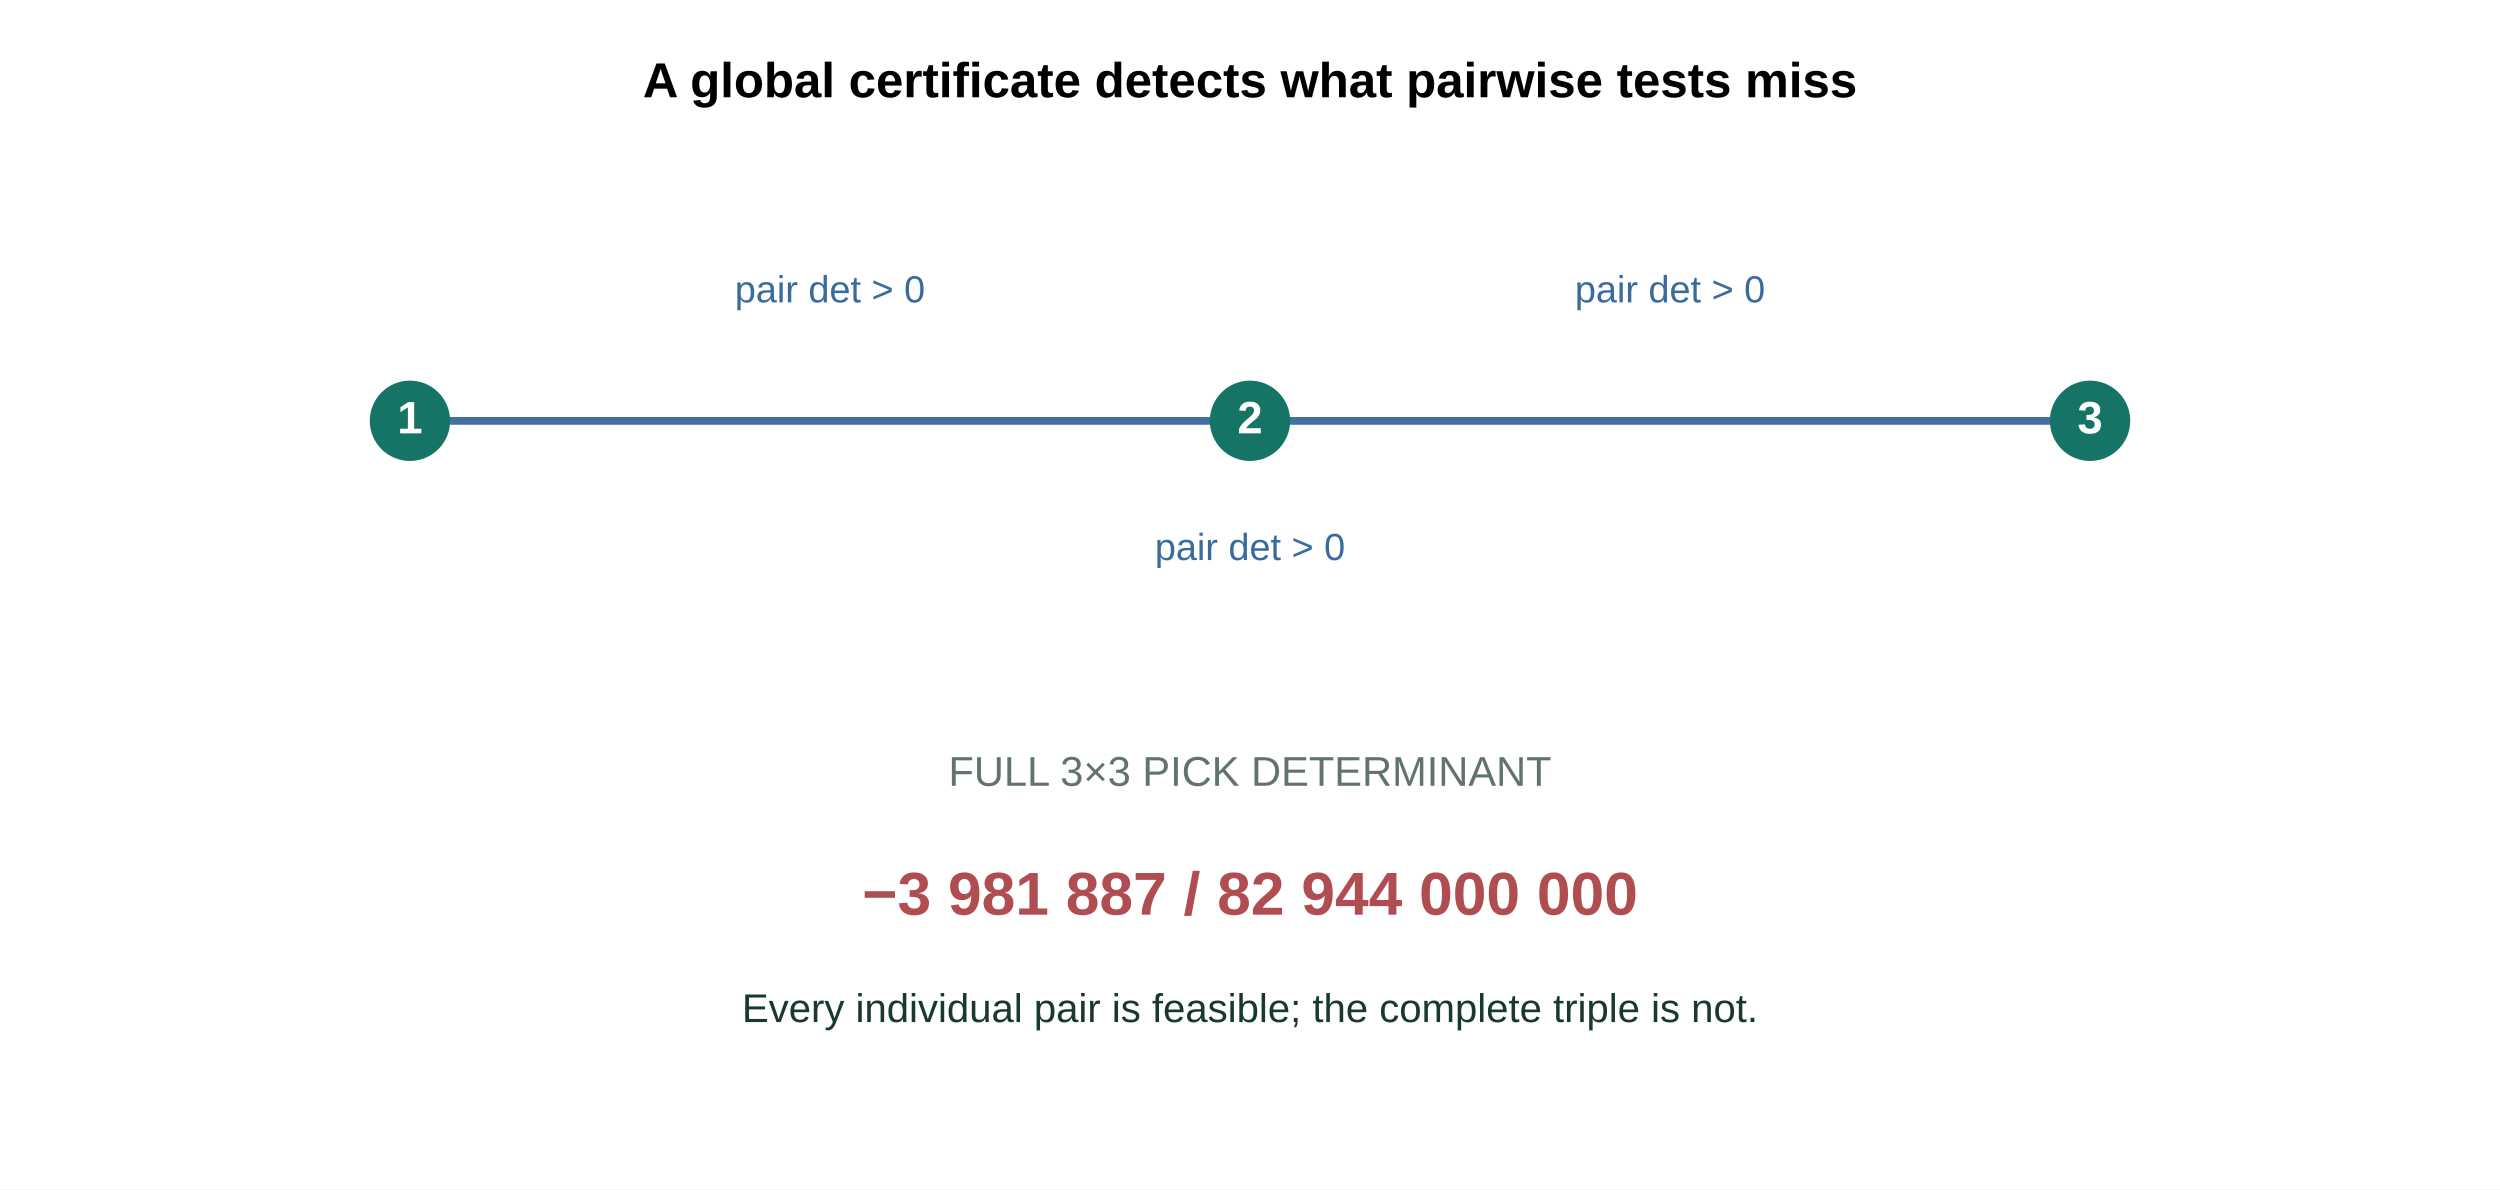
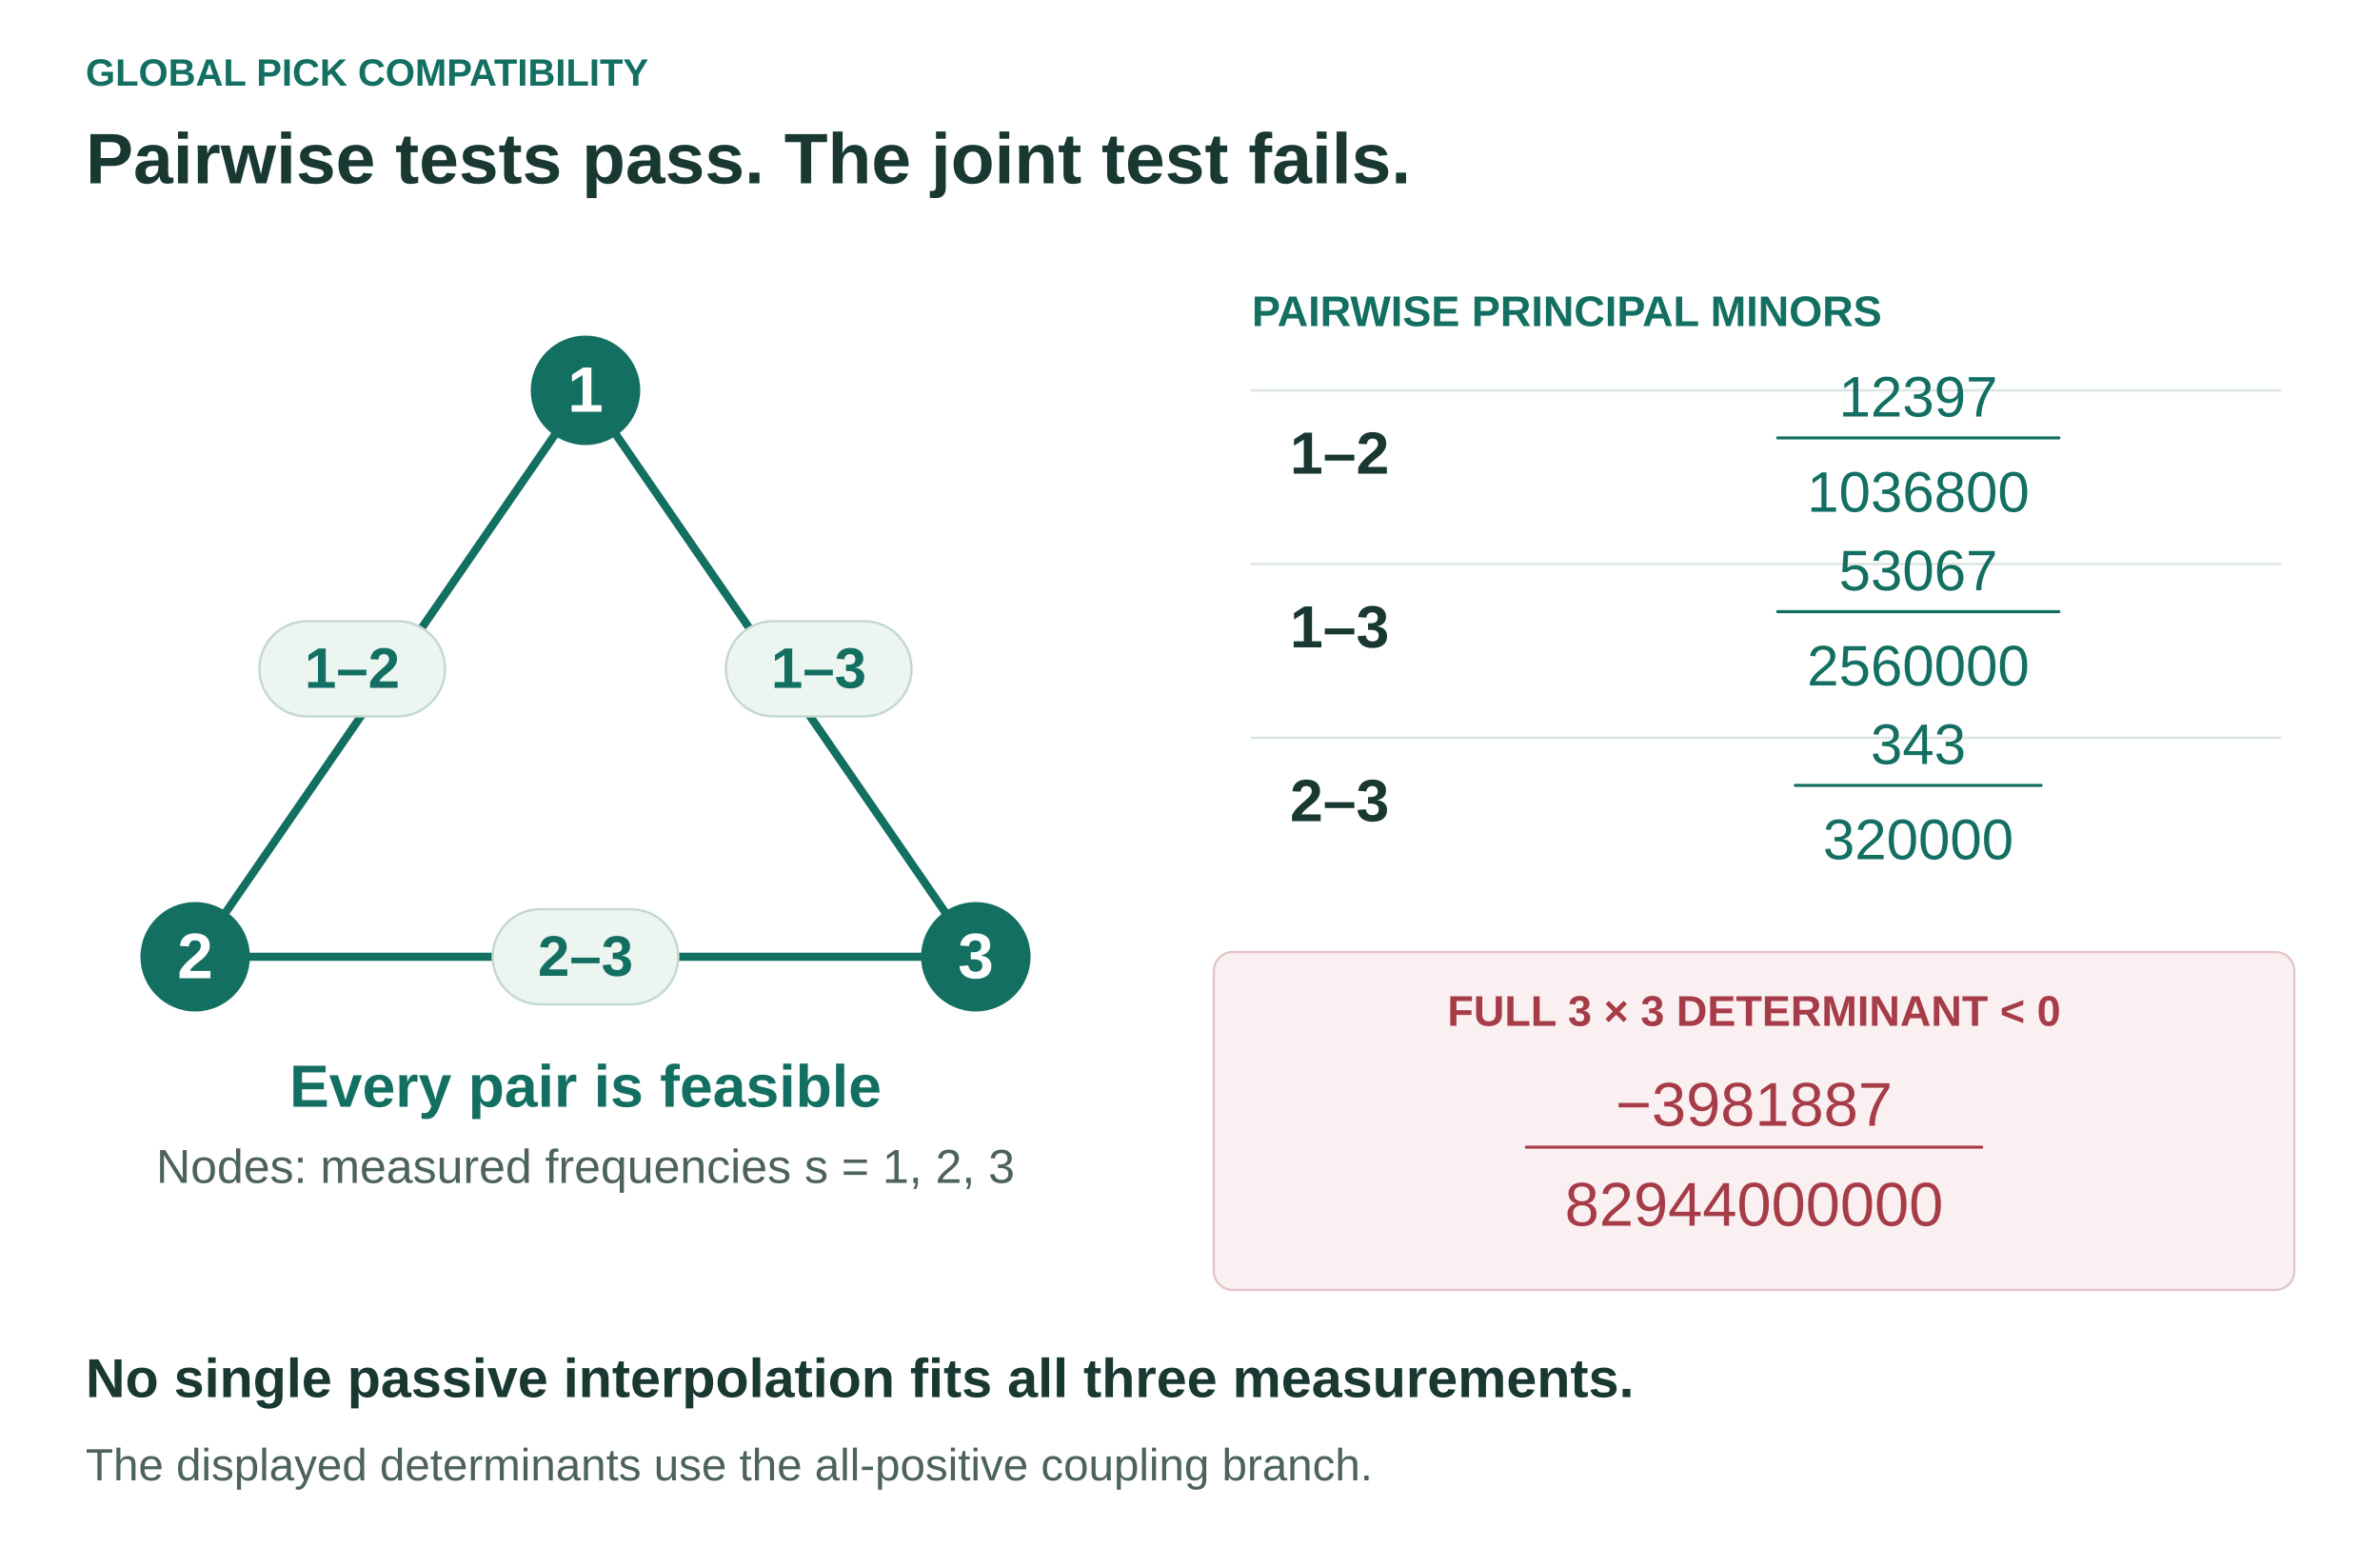
- <svg xmlns="http://www.w3.org/2000/svg" xmlns:xlink="http://www.w3.org/1999/xlink" width="660.96pt" height="314.438pt" viewBox="0 0 660.96 314.438" version="1.1">
-   <defs>
-     <style type="text/css">*{stroke-linejoin: round; stroke-linecap: butt}</style>
-   </defs>
-   <g id="figure_1">
-     <g id="patch_1">
-       <path d="M 0 314.438 L 660.96 314.438 L 660.96 0 L 0 0 z " style="fill: #ffffff" />
-     </g>
-     <g id="axes_1">
-       <g id="line2d_1">
-         <path d="M 108.381 111.251 L 330.48 111.251 " clip-path="url(#pe5758dfa8c)" style="fill: none; stroke: #396c9c; stroke-opacity: 0.8; stroke-width: 2; stroke-linecap: square" />
-       </g>
-       <g id="line2d_2">
-         <path d="M 330.48 111.251 L 552.579 111.251 " clip-path="url(#pe5758dfa8c)" style="fill: none; stroke: #396c9c; stroke-opacity: 0.8; stroke-width: 2; stroke-linecap: square" />
-       </g>
-       <g id="line2d_3">
-         <path d="M 108.381 111.251 L 552.579 111.251 " clip-path="url(#pe5758dfa8c)" style="fill: none; stroke: #396c9c; stroke-opacity: 0.8; stroke-width: 2; stroke-linecap: square" />
-       </g>
-       <g id="text_1">
-         <text style="font-weight: 500; font-size: 10px; font-family: Arial, Helvetica, sans-serif; text-anchor: middle; fill: #396c9c" x="219.431" y="79.947" transform="rotate(-0 219.4306 79.94682)">pair det &gt; 0</text>
-       </g>
-       <g id="text_2">
-         <text style="font-weight: 500; font-size: 10px; font-family: Arial, Helvetica, sans-serif; text-anchor: middle; fill: #396c9c" x="441.529" y="79.947" transform="rotate(-0 441.5294 79.94682)">pair det &gt; 0</text>
-       </g>
-       <g id="text_3">
-         <text style="font-weight: 500; font-size: 10px; font-family: Arial, Helvetica, sans-serif; text-anchor: middle; fill: #396c9c" x="330.48" y="148.073" transform="rotate(-0 330.48 148.0731)">pair det &gt; 0</text>
-       </g>
-       <g id="text_4">
-         <text style="font-size: 11px; font-family: Arial, Helvetica, sans-serif; text-anchor: middle; fill: #62736c" x="330.48" y="207.763" transform="rotate(-0 330.48 207.7629)">FULL 3×3 PICK DETERMINANT</text>
-       </g>
-       <g id="text_5">
-         <text style="font-weight: 700; font-size: 16px; font-family: Arial, Helvetica, sans-serif; text-anchor: middle; fill: #af4d51" x="330.48" y="241.826" transform="rotate(-0 330.48 241.826)">−3 981 887 / 82 944 000 000</text>
-       </g>
-       <g id="text_6">
-         <text style="font-size: 10.6px; font-family: Arial, Helvetica, sans-serif; text-anchor: middle; fill: #183831" x="330.48" y="270.212" transform="rotate(-0 330.48 270.212)">Every individual pair is feasible; the complete triple is not.</text>
-       </g>
-       <g id="text_7">
-         <text style="font-weight: 600; font-size: 13px; font-family: Arial, Helvetica, sans-serif; text-anchor: middle" x="330.48" y="25.718" transform="rotate(-0 330.48 25.71797)">A global certificate detects what pairwise tests miss</text>
-       </g>
-       <g id="PathCollection_1">
-         <defs>
-           <path id="m9d12d62d9f" d="M 0 10.124 C 2.685 10.124 5.26 9.057 7.159 7.159 C 9.057 5.26 10.124 2.685 10.124 0 C 10.124 -2.685 9.057 -5.26 7.159 -7.159 C 5.26 -9.057 2.685 -10.124 0 -10.124 C -2.685 -10.124 -5.26 -9.057 -7.159 -7.159 C -9.057 -5.26 -10.124 -2.685 -10.124 0 C -10.124 2.685 -9.057 5.26 -7.159 7.159 C -5.26 9.057 -2.685 10.124 0 10.124 z " style="stroke: #167467" />
-         </defs>
-         <g clip-path="url(#pe5758dfa8c)">
-           <use xlink:href="#m9d12d62d9f" x="108.381" y="111.251" style="fill: #167467; stroke: #167467" />
-         </g>
-       </g>
-       <g id="PathCollection_2">
-         <g clip-path="url(#pe5758dfa8c)">
-           <use xlink:href="#m9d12d62d9f" x="330.48" y="111.251" style="fill: #167467; stroke: #167467" />
-         </g>
-       </g>
-       <g id="PathCollection_3">
-         <g clip-path="url(#pe5758dfa8c)">
-           <use xlink:href="#m9d12d62d9f" x="552.579" y="111.251" style="fill: #167467; stroke: #167467" />
-         </g>
-       </g>
-       <g id="text_8">
-         <text style="font-weight: 700; font-size: 12px; font-family: Arial, Helvetica, sans-serif; text-anchor: middle; fill: #ffffff" x="108.381" y="114.562" transform="rotate(-0 108.3812 114.5619)">1</text>
-       </g>
-       <g id="text_9">
-         <text style="font-weight: 700; font-size: 12px; font-family: Arial, Helvetica, sans-serif; text-anchor: middle; fill: #ffffff" x="330.48" y="114.562" transform="rotate(-0 330.48 114.5619)">2</text>
-       </g>
-       <g id="text_10">
-         <text style="font-weight: 700; font-size: 12px; font-family: Arial, Helvetica, sans-serif; text-anchor: middle; fill: #ffffff" x="552.579" y="114.562" transform="rotate(-0 552.5788 114.5619)">3</text>
-       </g>
-     </g>
+ <svg xmlns="http://www.w3.org/2000/svg" width="1000" height="650" viewBox="0 0 1000 650" role="img" aria-labelledby="title desc">
+   <style>text{font-family: Arial, Helvetica, sans-serif;font-variant-numeric:tabular-nums}path,polyline{stroke-linecap:round;stroke-linejoin:round}</style>
+   <rect width="100%" height="100%" fill="white" />
+   <text x="36" y="36" text-anchor="start" style="font-size:16px;font-weight:700;fill:#126f61">GLOBAL PICK COMPATIBILITY</text>
+   <text x="36" y="77" text-anchor="start" style="font-size:30px;font-weight:650;fill:#183831">Pairwise tests pass. The joint test fails.</text>
+   <g data-pair="1,2">
+     <path d="M246,164 L82,402" fill="none" stroke="#126f61" stroke-width="3.4" />
  </g>
-   <defs>
-     <clipPath id="pe5758dfa8c">
-       <rect x="15.84" y="39.718" width="629.28" height="258.88" />
-     </clipPath>
-   </defs>
+   <rect x="109" y="261" width="78" height="40" rx="20" fill="#edf5f1" stroke="#c3d9ce" />
+   <text x="148" y="289" text-anchor="middle" style="font-size:24px;font-weight:650;fill:#126f61">1–2</text>
+   <g data-pair="1,3">
+     <path d="M246,164 L410,402" fill="none" stroke="#126f61" stroke-width="3.4" />
+   </g>
+   <rect x="305" y="261" width="78" height="40" rx="20" fill="#edf5f1" stroke="#c3d9ce" />
+   <text x="344" y="289" text-anchor="middle" style="font-size:24px;font-weight:650;fill:#126f61">1–3</text>
+   <g data-pair="2,3">
+     <path d="M82,402 L410,402" fill="none" stroke="#126f61" stroke-width="3.4" />
+   </g>
+   <rect x="207" y="382" width="78" height="40" rx="20" fill="#edf5f1" stroke="#c3d9ce" />
+   <text x="246" y="410" text-anchor="middle" style="font-size:24px;font-weight:650;fill:#126f61">2–3</text>
+   <g data-node="1" data-x="246" data-y="164">
+     <circle cx="246" cy="164" r="23" fill="#126f61" />
+     <text x="246" y="173" text-anchor="middle" style="font-size:27px;font-weight:650;fill:white">1</text>
+   </g>
+   <g data-node="2" data-x="82" data-y="402">
+     <circle cx="82" cy="402" r="23" fill="#126f61" />
+     <text x="82" y="411" text-anchor="middle" style="font-size:27px;font-weight:650;fill:white">2</text>
+   </g>
+   <g data-node="3" data-x="410" data-y="402">
+     <circle cx="410" cy="402" r="23" fill="#126f61" />
+     <text x="410" y="411" text-anchor="middle" style="font-size:27px;font-weight:650;fill:white">3</text>
+   </g>
+   <text x="246" y="465" text-anchor="middle" style="font-size:25px;font-weight:600;fill:#126f61">Every pair is feasible</text>
+   <text x="246" y="497" text-anchor="middle" style="font-size:20px;font-weight:400;fill:#4c625b">Nodes: measured frequencies s = 1, 2, 3</text>
+   <text x="526" y="137" text-anchor="start" style="font-size:18px;font-weight:700;fill:#126f61">PAIRWISE PRINCIPAL MINORS</text>
+   <path d="M526,164 L958,164" fill="none" stroke="#dbe5e0" stroke-width="1" />
+   <text x="542" y="199" text-anchor="start" style="font-size:25px;font-weight:650;fill:#183831">1–2</text>
+   <text x="806" y="175" text-anchor="middle" style="font-size:24px;font-weight:400;fill:#126f61">12397</text>
+   <path d="M746.92,184 L865.08,184" fill="none" stroke="#126f61" stroke-width="1.3" />
+   <text x="806" y="215" text-anchor="middle" style="font-size:24px;font-weight:400;fill:#126f61">1036800</text>
+   <path d="M526,237 L958,237" fill="none" stroke="#dbe5e0" stroke-width="1" />
+   <text x="542" y="272" text-anchor="start" style="font-size:25px;font-weight:650;fill:#183831">1–3</text>
+   <text x="806" y="248" text-anchor="middle" style="font-size:24px;font-weight:400;fill:#126f61">53067</text>
+   <path d="M746.92,257 L865.08,257" fill="none" stroke="#126f61" stroke-width="1.3" />
+   <text x="806" y="288" text-anchor="middle" style="font-size:24px;font-weight:400;fill:#126f61">2560000</text>
+   <path d="M526,310 L958,310" fill="none" stroke="#dbe5e0" stroke-width="1" />
+   <text x="542" y="345" text-anchor="start" style="font-size:25px;font-weight:650;fill:#183831">2–3</text>
+   <text x="806" y="321" text-anchor="middle" style="font-size:24px;font-weight:400;fill:#126f61">343</text>
+   <path d="M754.36,330 L857.64,330" fill="none" stroke="#126f61" stroke-width="1.3" />
+   <text x="806" y="361" text-anchor="middle" style="font-size:24px;font-weight:400;fill:#126f61">320000</text>
+   <rect x="510" y="400" width="454" height="142" rx="8" fill="#fbf0f1" stroke="#e5c6ca" />
+   <text x="737" y="431" text-anchor="middle" style="font-size:18px;font-weight:700;fill:#a63c48">FULL 3 × 3 DETERMINANT &lt; 0</text>
+   <text x="737" y="473" text-anchor="middle" style="font-size:26px;font-weight:400;fill:#a63c48">−3981887</text>
+   <path d="M641.34,482 L832.66,482" fill="none" stroke="#a63c48" stroke-width="1.3" />
+   <text x="737" y="515" text-anchor="middle" style="font-size:26px;font-weight:400;fill:#a63c48">82944000000</text>
+   <text x="36" y="587" text-anchor="start" style="font-size:23px;font-weight:600;fill:#183831">No single passive interpolation fits all three measurements.</text>
+   <text x="36" y="622" text-anchor="start" style="font-size:19px;font-weight:400;fill:#4c625b">The displayed determinants use the all-positive coupling branch.</text>
</svg>
